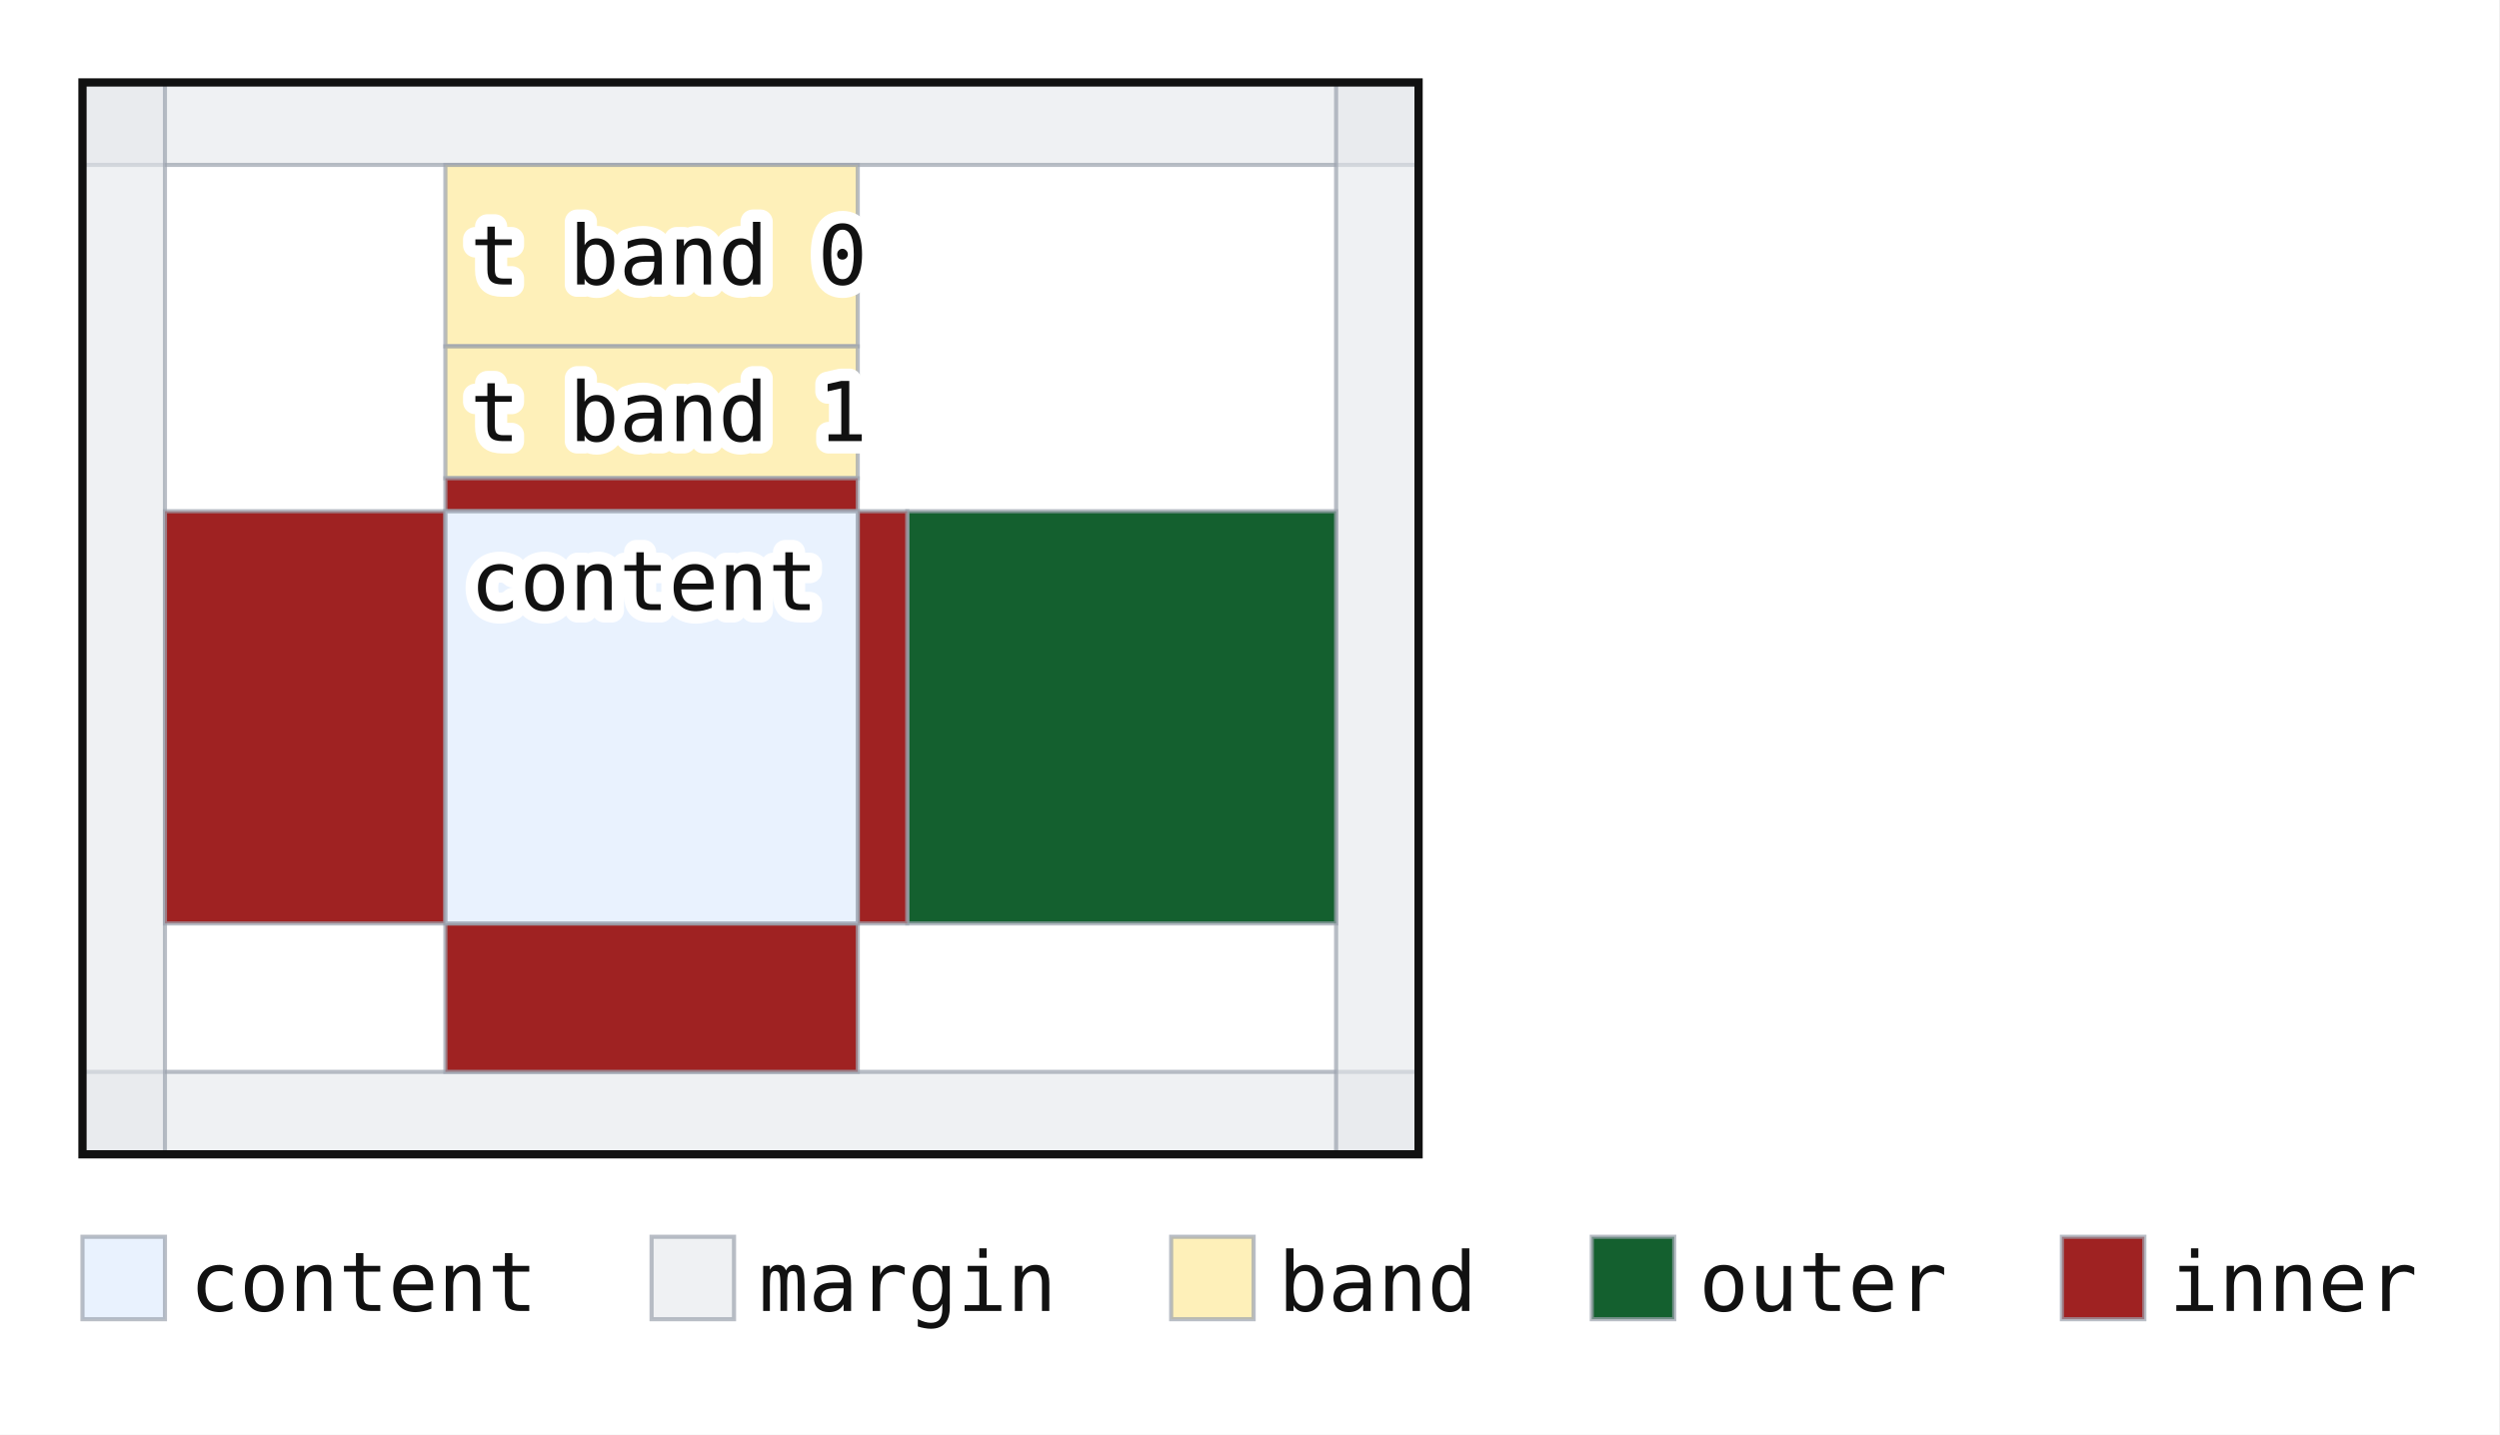
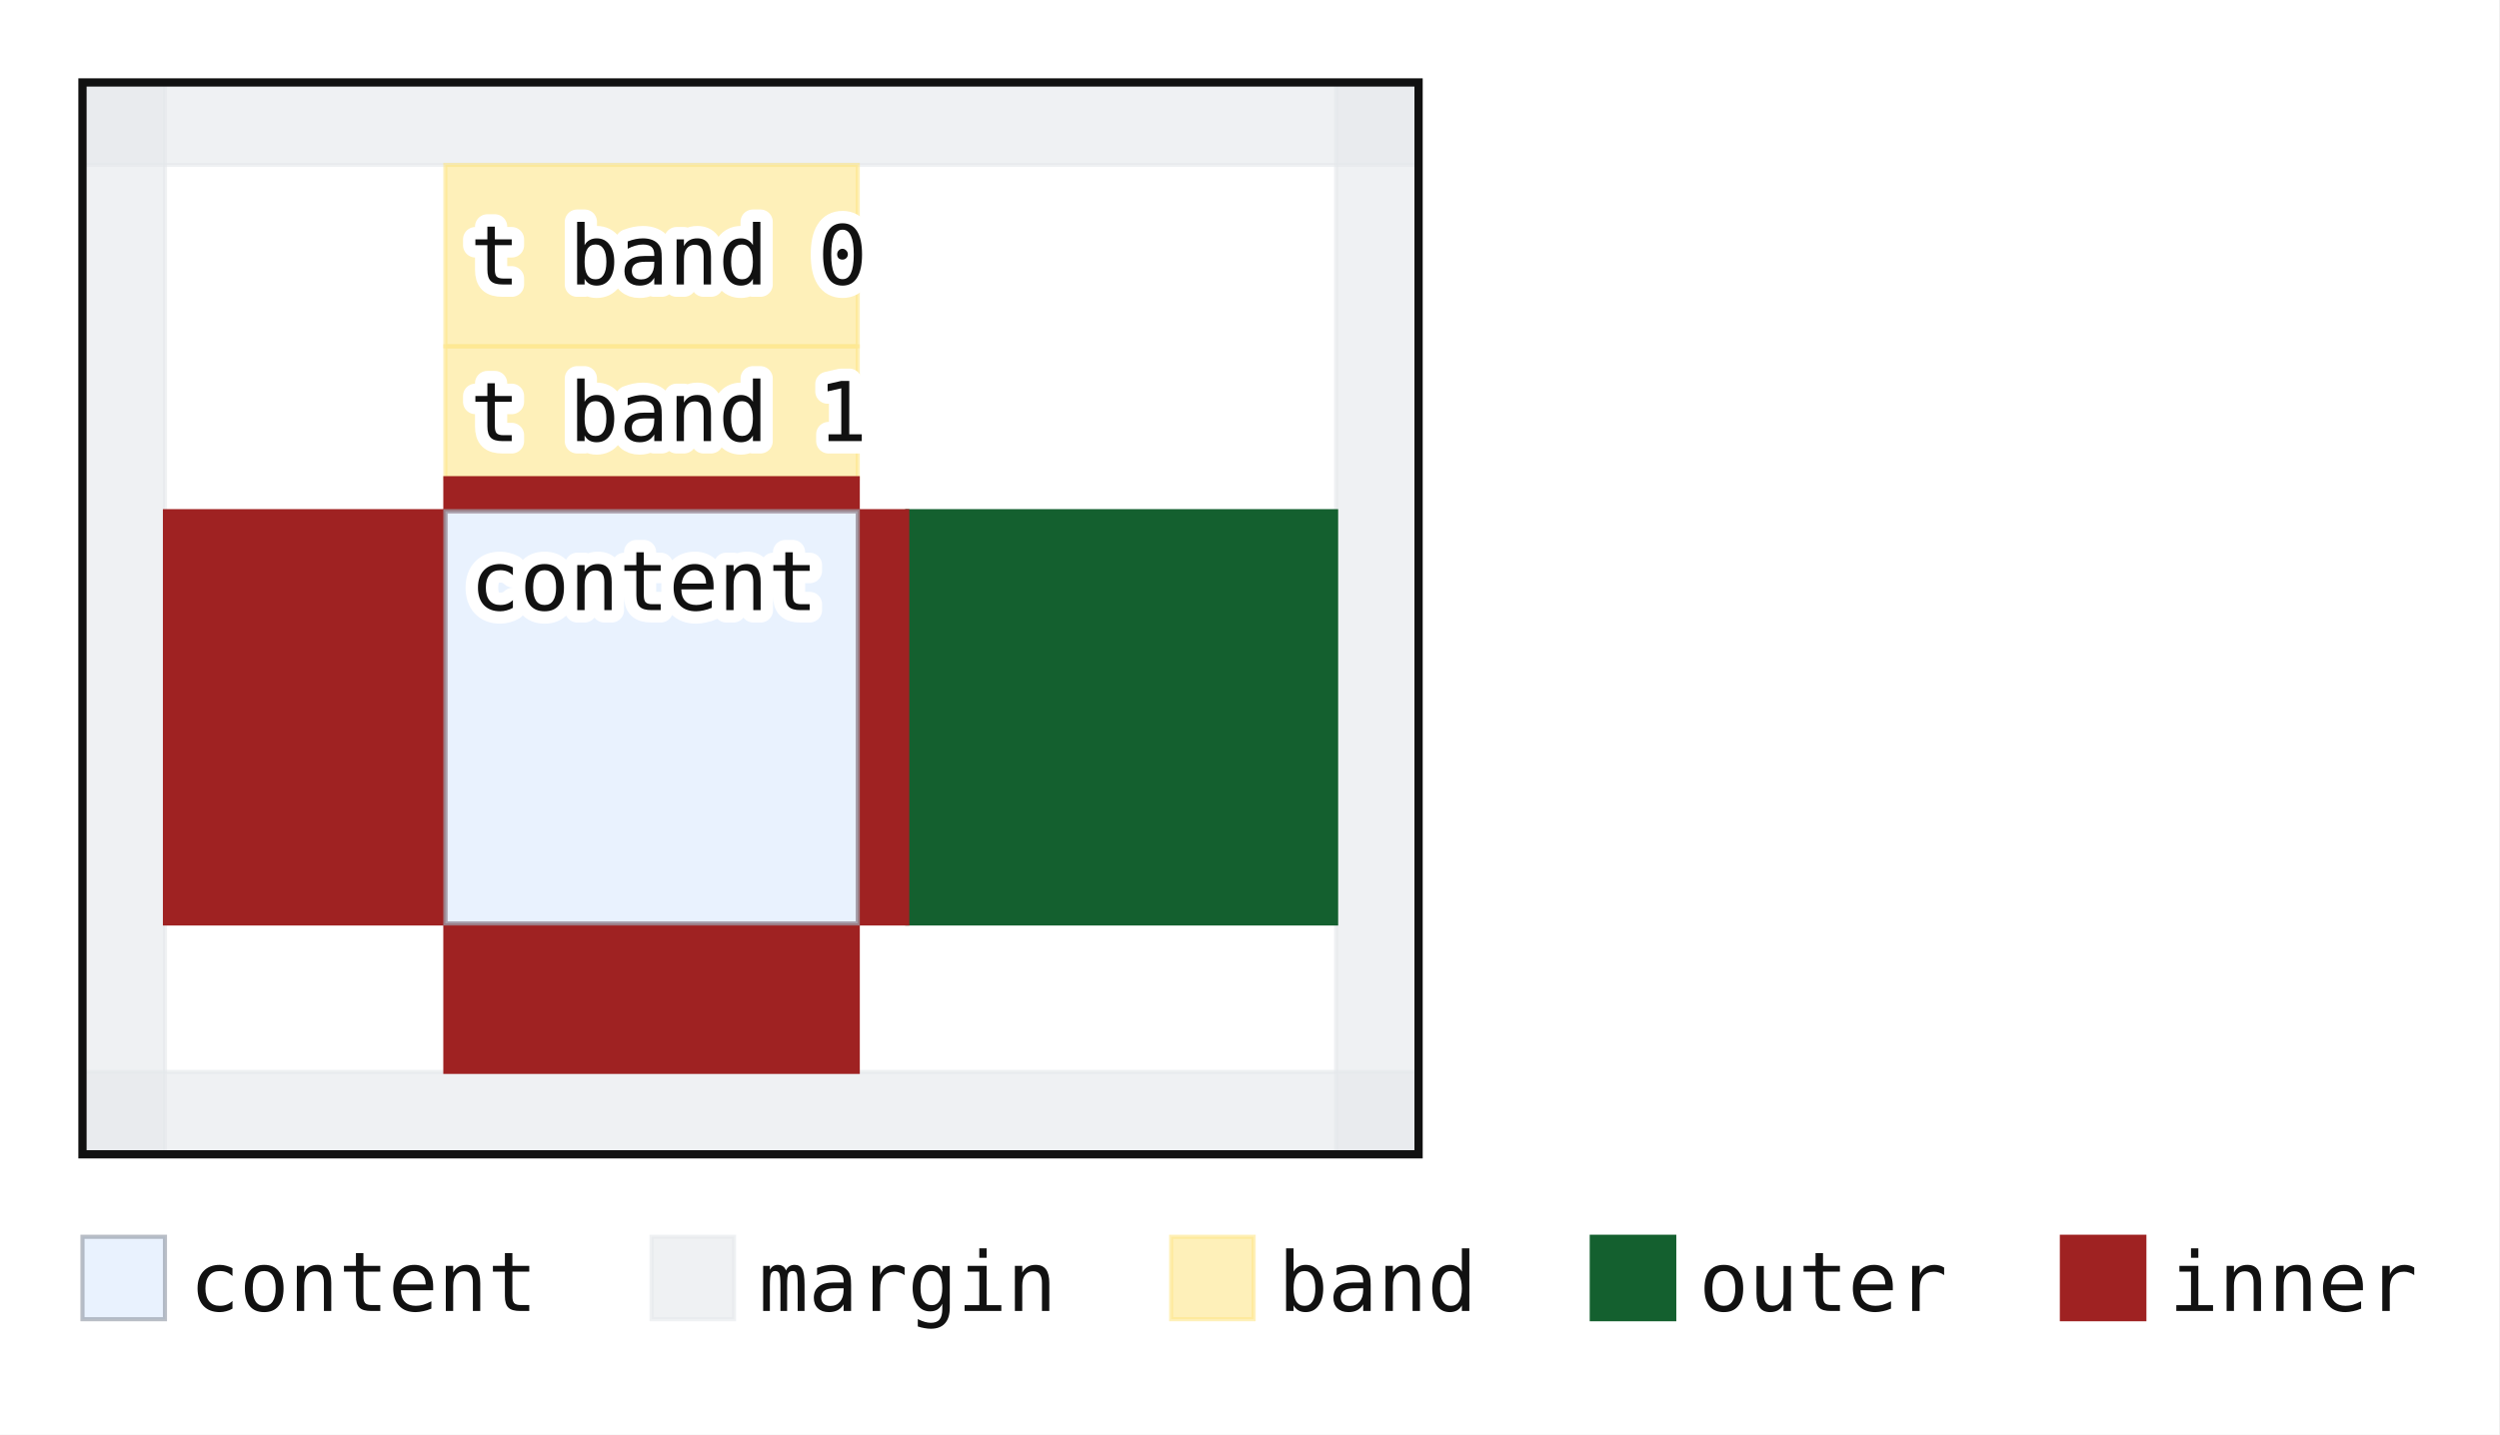
<svg xmlns="http://www.w3.org/2000/svg" viewBox="-10 -10 303 174" font-family="monospace" font-size="10">
  <rect x="-10" y="-10" width="303" height="174" fill="#ffffff" />
-   <rect x="0" y="0" width="162" height="10" fill="#e5e7eb" fill-opacity="0.6" stroke="#9ca3af" stroke-width="0.5" stroke-opacity="0.7" />
-   <rect x="44" y="10" width="50" height="22" fill="#fde68a" fill-opacity="0.6" stroke="#9ca3af" stroke-width="0.5" stroke-opacity="0.7" />
+   <rect x="0" y="0" width="162" height="10" fill="#e5e7eb" fill-opacity="0.6" stroke="#e5e7eb" stroke-width="0.5" stroke-opacity="0.6" />
+   <rect x="44" y="10" width="50" height="22" fill="#fde68a" fill-opacity="0.6" stroke="#fde68a" stroke-width="0.5" stroke-opacity="0.6" />
  <text x="47" y="24.5" fill="#111111" stroke="#ffffff" stroke-width="3" stroke-linejoin="round" paint-order="stroke">t band 0</text>
-   <rect x="44" y="32" width="50" height="16" fill="#fde68a" fill-opacity="0.6" stroke="#9ca3af" stroke-width="0.5" stroke-opacity="0.7" />
+   <rect x="44" y="32" width="50" height="16" fill="#fde68a" fill-opacity="0.6" stroke="#fde68a" stroke-width="0.5" stroke-opacity="0.6" />
  <text x="47" y="43.5" fill="#111111" stroke="#ffffff" stroke-width="3" stroke-linejoin="round" paint-order="stroke">t band 1</text>
-   <rect x="44" y="48" width="50" height="4" fill="#9f2222" stroke="#9ca3af" stroke-width="0.5" stroke-opacity="0.7" />
-   <rect x="0" y="120" width="162" height="10" fill="#e5e7eb" fill-opacity="0.6" stroke="#9ca3af" stroke-width="0.5" stroke-opacity="0.7" />
-   <rect x="44" y="102" width="50" height="18" fill="#9f2222" stroke="#9ca3af" stroke-width="0.5" stroke-opacity="0.7" />
-   <rect x="0" y="0" width="10" height="130" fill="#e5e7eb" fill-opacity="0.6" stroke="#9ca3af" stroke-width="0.5" stroke-opacity="0.7" />
-   <rect x="10" y="52" width="34" height="50" fill="#9f2222" stroke="#9ca3af" stroke-width="0.5" stroke-opacity="0.7" />
-   <rect x="152" y="0" width="10" height="130" fill="#e5e7eb" fill-opacity="0.6" stroke="#9ca3af" stroke-width="0.5" stroke-opacity="0.7" />
-   <rect x="100" y="52" width="52" height="50" fill="#14602f" stroke="#9ca3af" stroke-width="0.5" stroke-opacity="0.7" />
-   <rect x="94" y="52" width="6" height="50" fill="#9f2222" stroke="#9ca3af" stroke-width="0.5" stroke-opacity="0.7" />
+   <rect x="44" y="48" width="50" height="4" fill="#9f2222" stroke="#9f2222" stroke-width="0.5" />
+   <rect x="0" y="120" width="162" height="10" fill="#e5e7eb" fill-opacity="0.6" stroke="#e5e7eb" stroke-width="0.5" stroke-opacity="0.6" />
+   <rect x="44" y="102" width="50" height="18" fill="#9f2222" stroke="#9f2222" stroke-width="0.5" />
+   <rect x="0" y="0" width="10" height="130" fill="#e5e7eb" fill-opacity="0.6" stroke="#e5e7eb" stroke-width="0.5" stroke-opacity="0.6" />
+   <rect x="10" y="52" width="34" height="50" fill="#9f2222" stroke="#9f2222" stroke-width="0.5" />
+   <rect x="152" y="0" width="10" height="130" fill="#e5e7eb" fill-opacity="0.6" stroke="#e5e7eb" stroke-width="0.5" stroke-opacity="0.6" />
+   <rect x="100" y="52" width="52" height="50" fill="#14602f" stroke="#14602f" stroke-width="0.5" />
+   <rect x="94" y="52" width="6" height="50" fill="#9f2222" stroke="#9f2222" stroke-width="0.5" />
  <rect x="44" y="52" width="50" height="50" fill="#dbeafe" fill-opacity="0.6" stroke="#9ca3af" stroke-width="0.5" stroke-opacity="0.7" />
  <text x="47" y="64" fill="#111111" stroke="#ffffff" stroke-width="3" stroke-linejoin="round" paint-order="stroke">content</text>
  <rect x="0" y="140" width="10" height="10" fill="#dbeafe" fill-opacity="0.6" stroke="#9ca3af" stroke-width="0.5" stroke-opacity="0.7" />
  <text x="13" y="149" fill="#111111" stroke="#ffffff" stroke-width="3" stroke-linejoin="round" paint-order="stroke">content</text>
-   <rect x="69" y="140" width="10" height="10" fill="#e5e7eb" fill-opacity="0.6" stroke="#9ca3af" stroke-width="0.5" stroke-opacity="0.7" />
+   <rect x="69" y="140" width="10" height="10" fill="#e5e7eb" fill-opacity="0.6" stroke="#e5e7eb" stroke-width="0.5" stroke-opacity="0.6" />
  <text x="82" y="149" fill="#111111" stroke="#ffffff" stroke-width="3" stroke-linejoin="round" paint-order="stroke">margin</text>
-   <rect x="132" y="140" width="10" height="10" fill="#fde68a" fill-opacity="0.6" stroke="#9ca3af" stroke-width="0.5" stroke-opacity="0.7" />
+   <rect x="132" y="140" width="10" height="10" fill="#fde68a" fill-opacity="0.6" stroke="#fde68a" stroke-width="0.5" stroke-opacity="0.6" />
  <text x="145" y="149" fill="#111111" stroke="#ffffff" stroke-width="3" stroke-linejoin="round" paint-order="stroke">band</text>
-   <rect x="183" y="140" width="10" height="10" fill="#14602f" stroke="#9ca3af" stroke-width="0.5" stroke-opacity="0.7" />
+   <rect x="183" y="140" width="10" height="10" fill="#14602f" stroke="#14602f" stroke-width="0.5" />
  <text x="196" y="149" fill="#111111" stroke="#ffffff" stroke-width="3" stroke-linejoin="round" paint-order="stroke">outer</text>
-   <rect x="240" y="140" width="10" height="10" fill="#9f2222" stroke="#9ca3af" stroke-width="0.5" stroke-opacity="0.7" />
+   <rect x="240" y="140" width="10" height="10" fill="#9f2222" stroke="#9f2222" stroke-width="0.5" />
  <text x="253" y="149" fill="#111111" stroke="#ffffff" stroke-width="3" stroke-linejoin="round" paint-order="stroke">inner</text>
  <rect x="0" y="0" width="162" height="130" fill="none" stroke="#111111" stroke-width="1" />
</svg>
